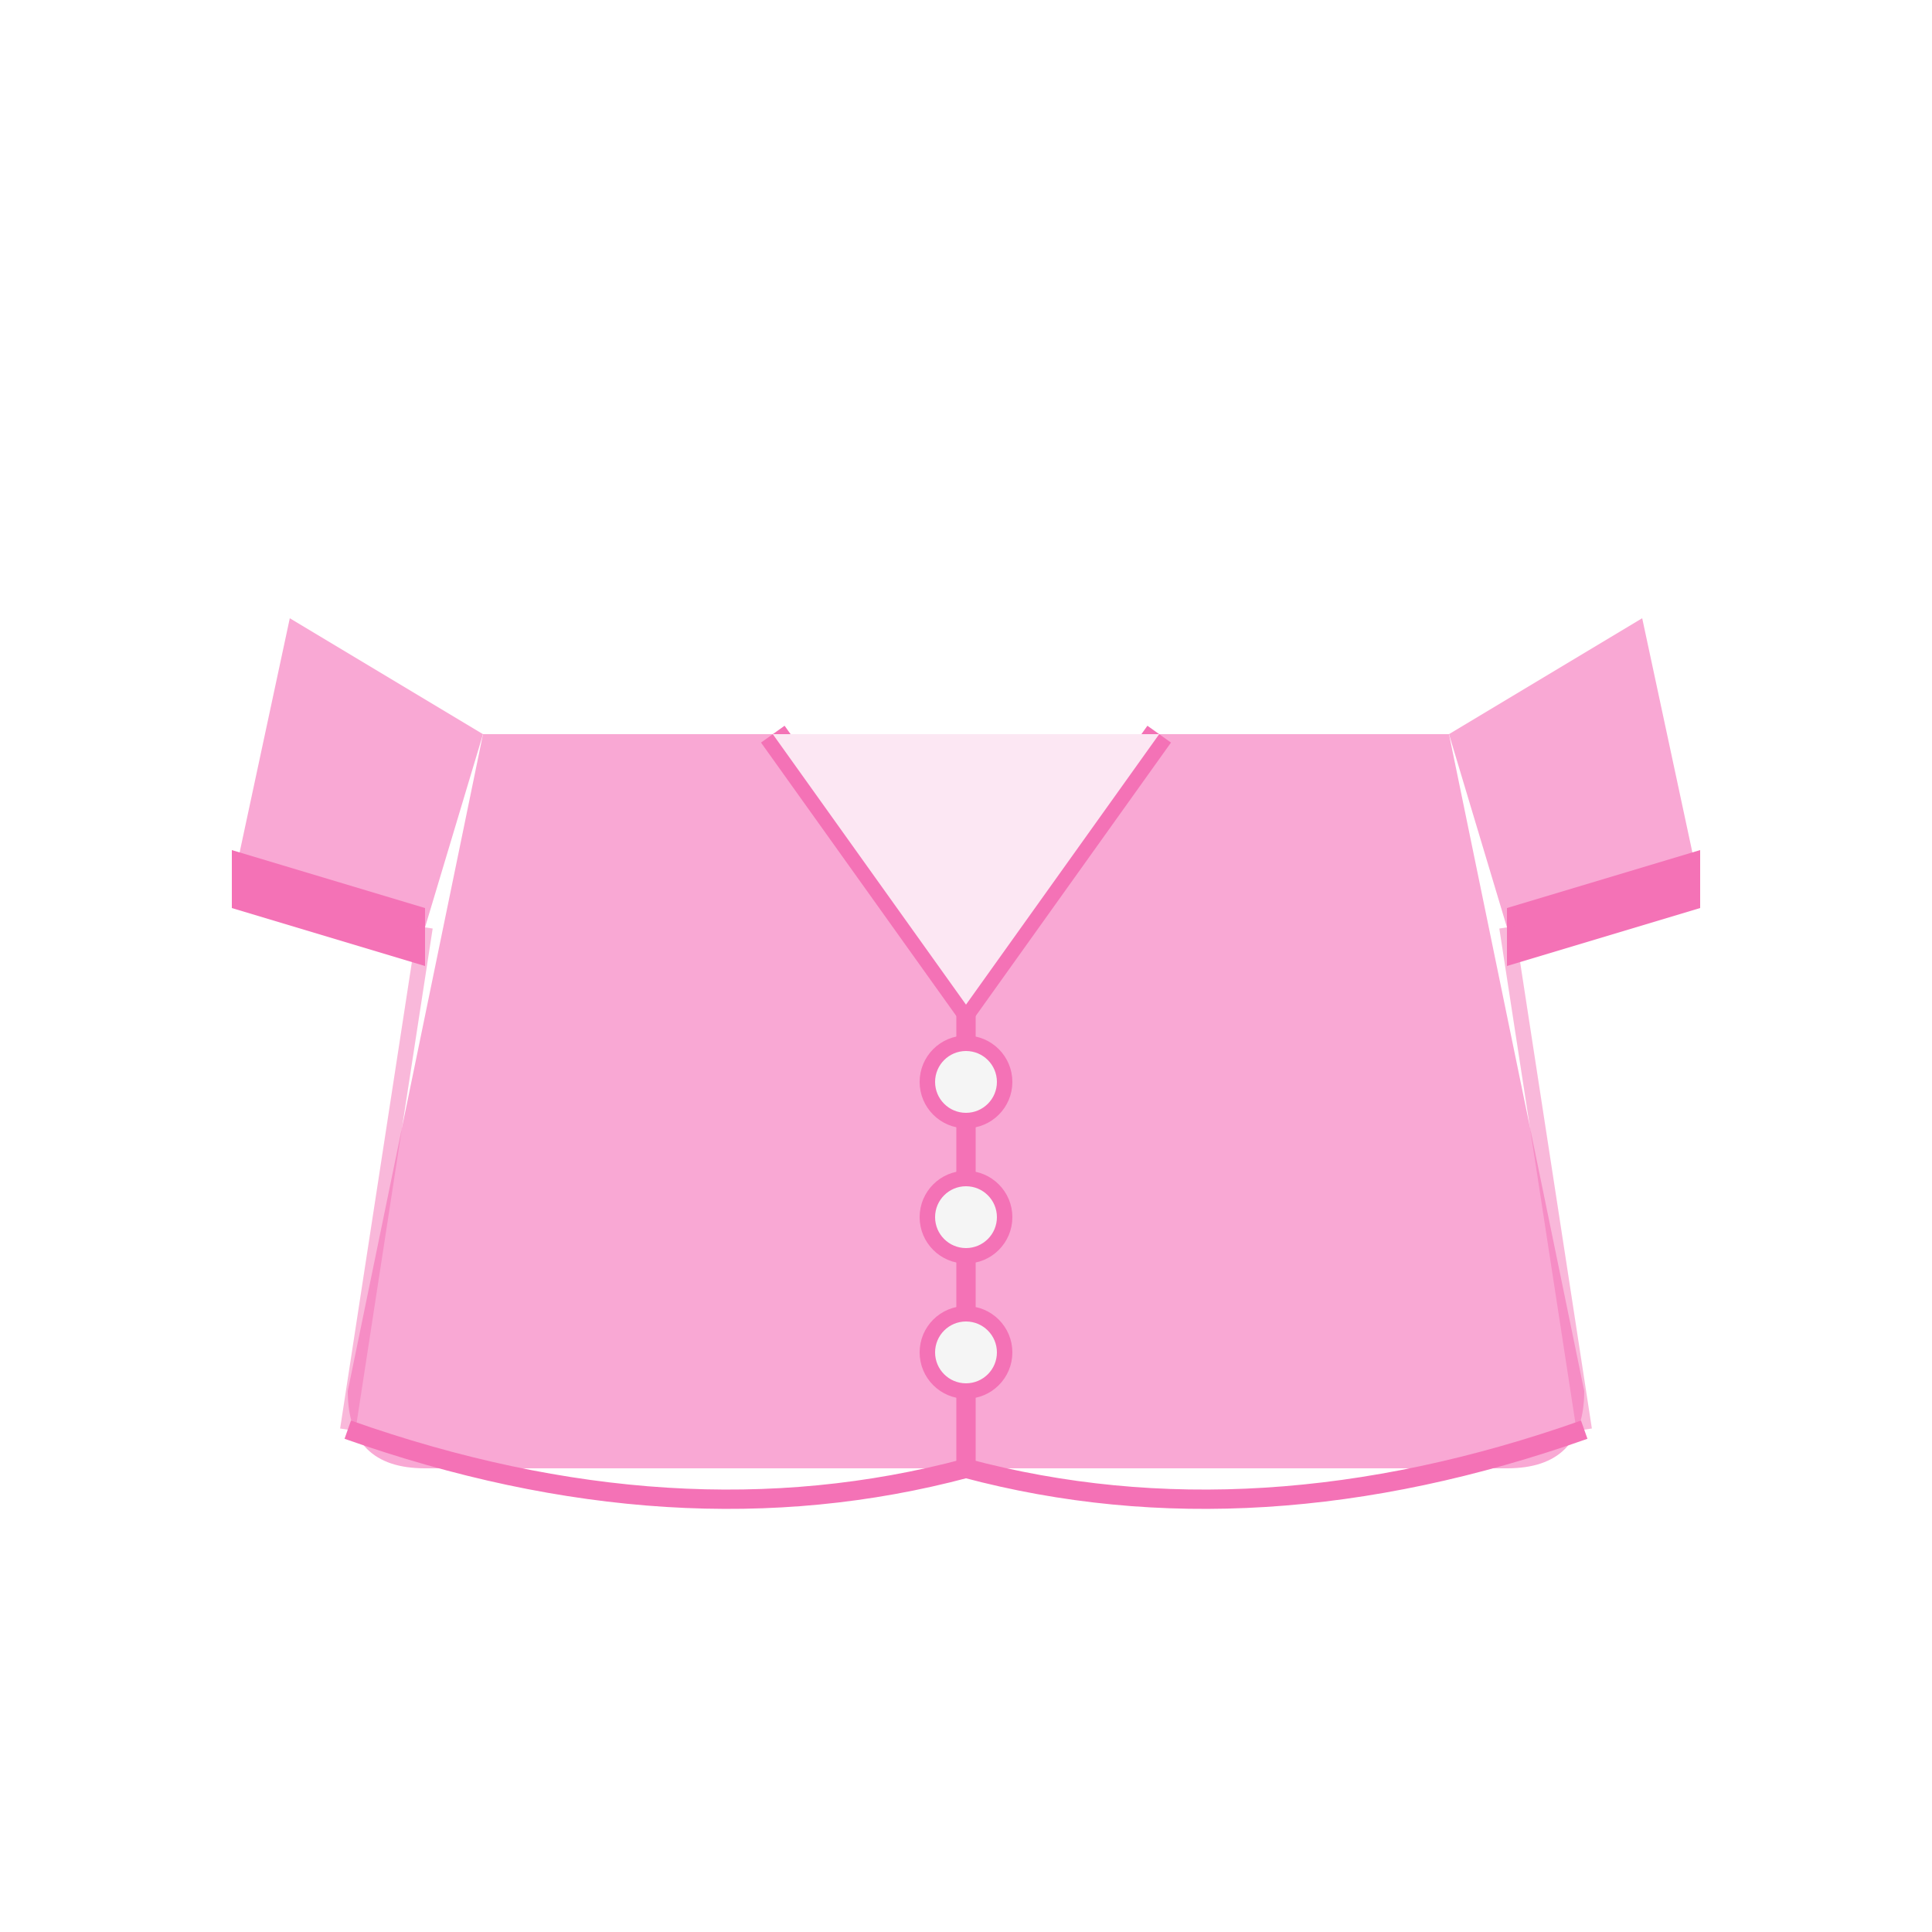
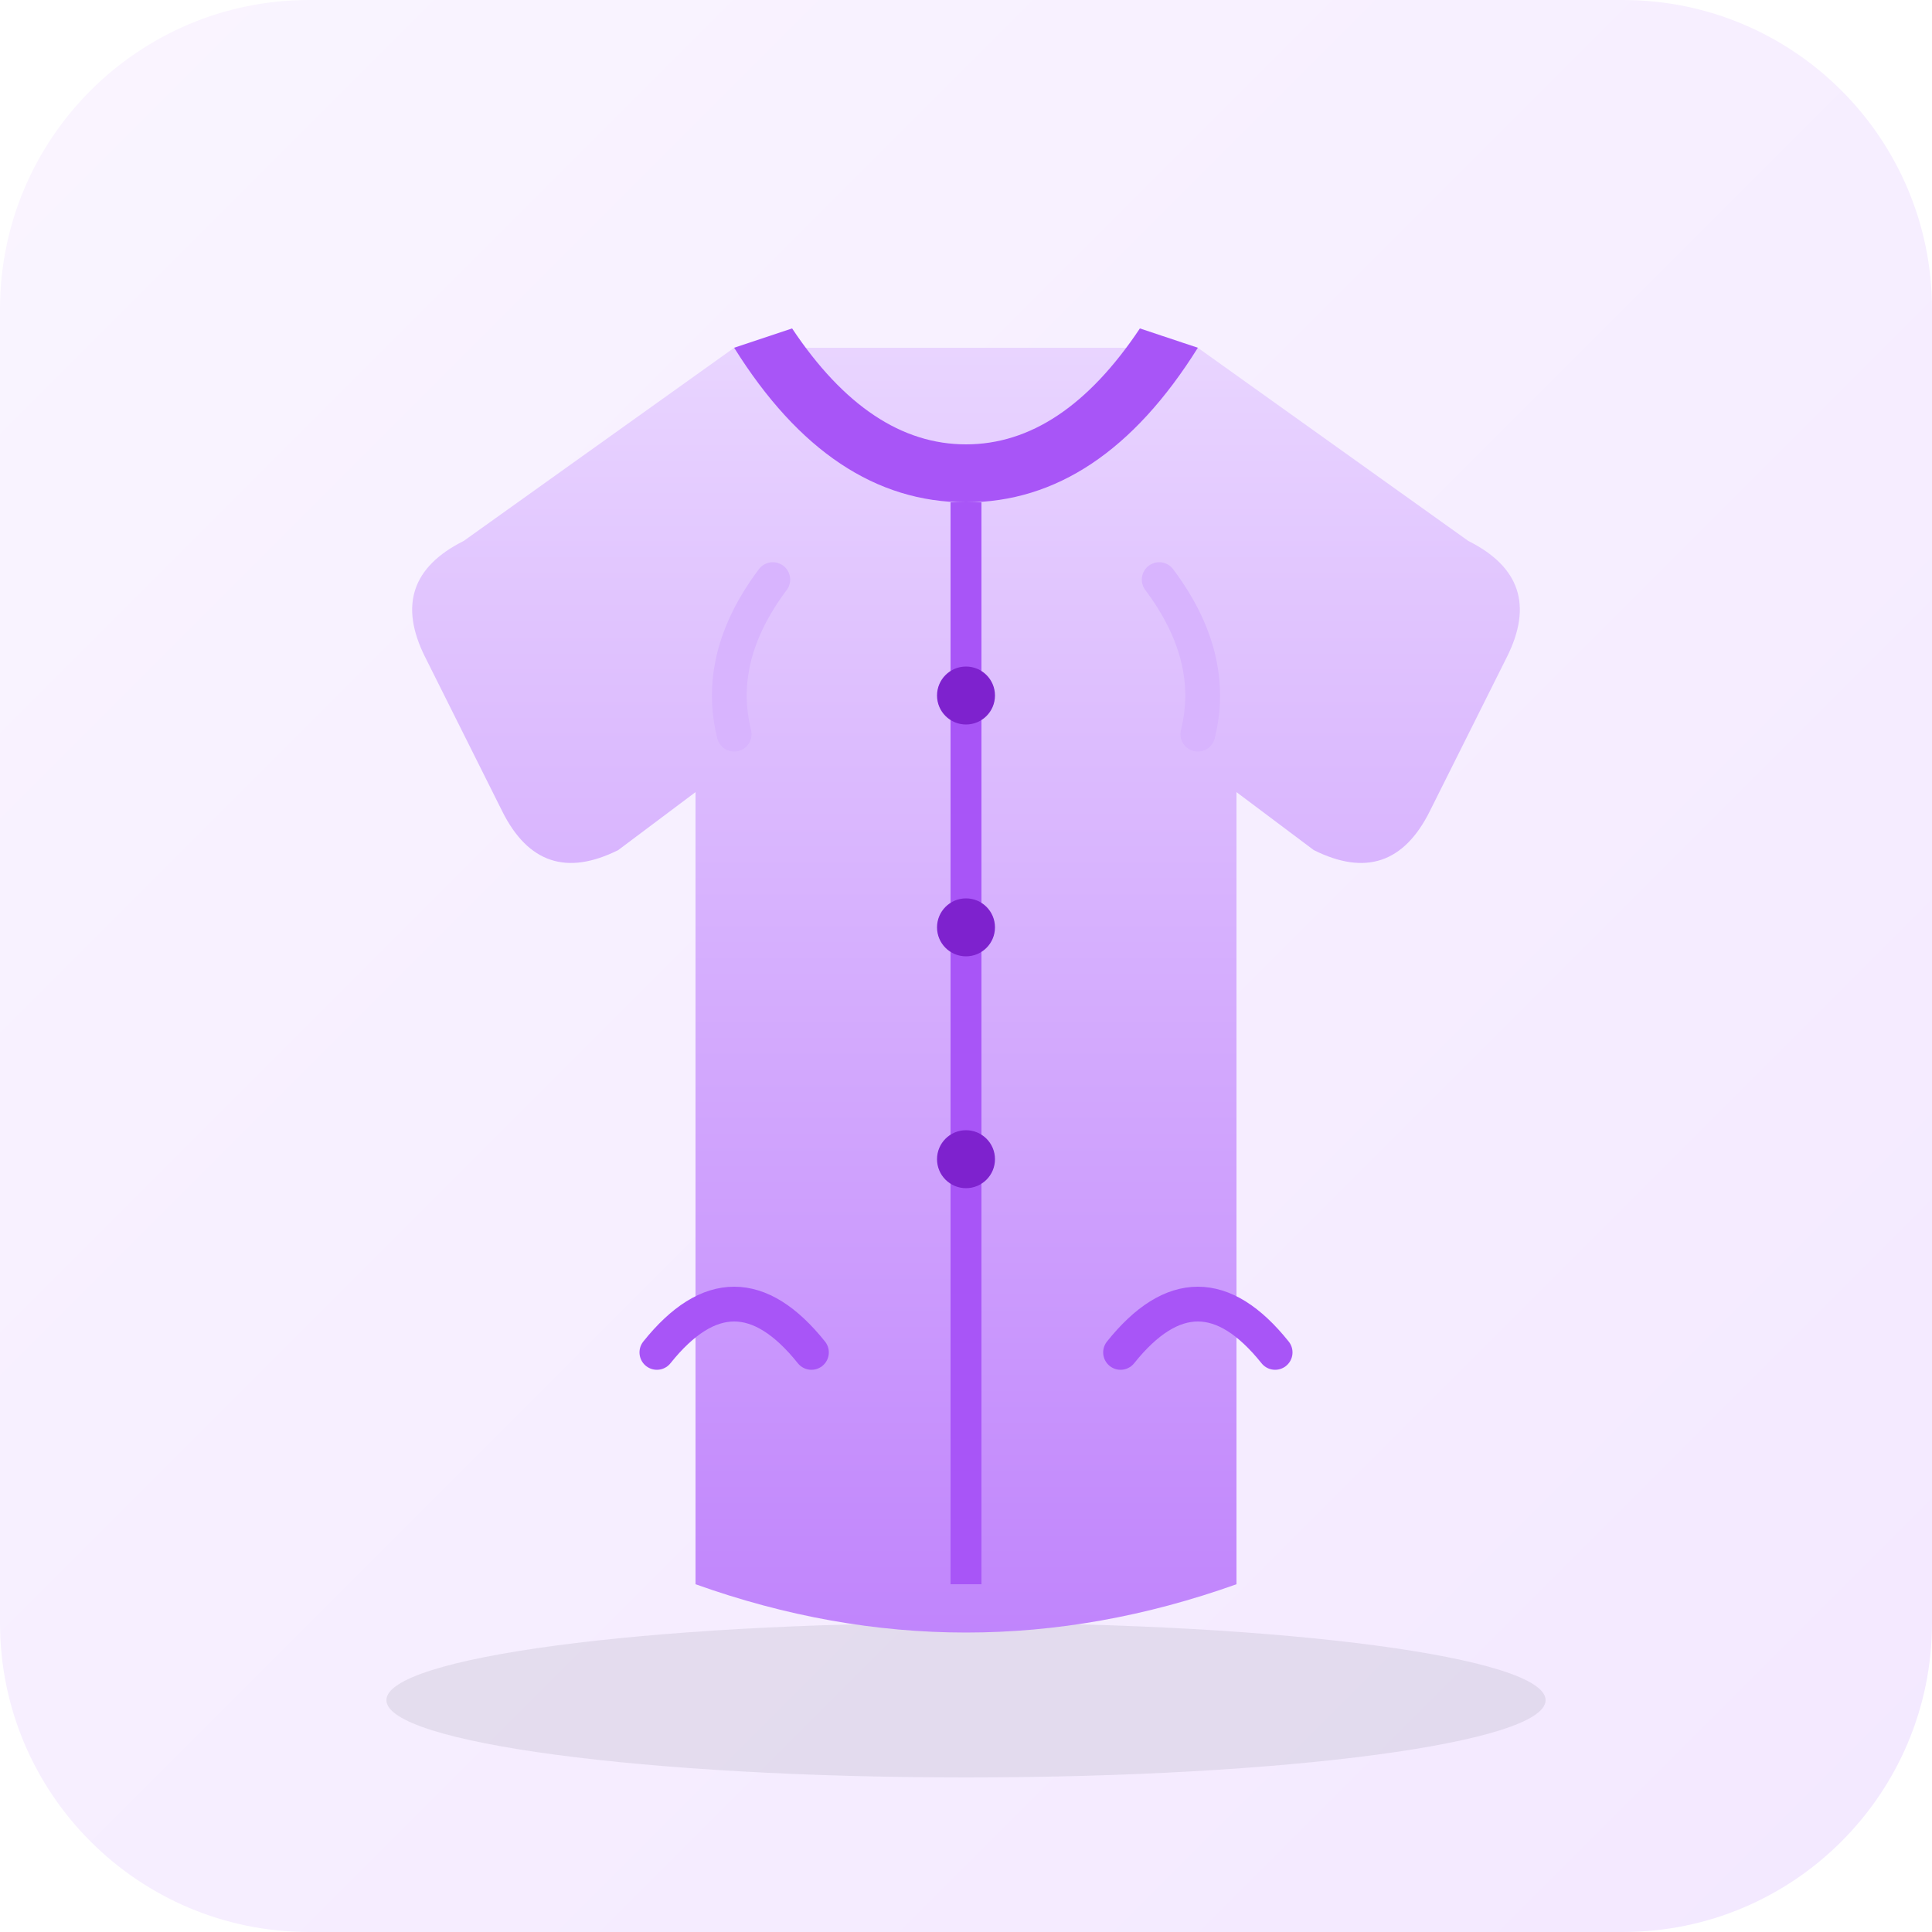
<svg xmlns="http://www.w3.org/2000/svg" viewBox="0 0 100 100">
-   <path d="M25 38 L18 72 Q18 76 22 76 L78 76 Q82 76 82 72 L75 38 Z" fill="#f9a8d4" />
-   <path d="M25 38 L15 32 L12 46 L22 48 Z" fill="#f9a8d4" />
-   <path d="M75 38 L85 32 L88 46 L78 48 Z" fill="#f9a8d4" />
-   <path d="M40 38 L50 52 L60 38" fill="#fce7f3" stroke="#f472b6" stroke-width="1.5" />
-   <path d="M40 38 L50 52 L60 38 L55 38 L50 48 L45 38 Z" fill="#fce7f3" />
-   <line x1="50" y1="52" x2="50" y2="76" stroke="#f472b6" stroke-width="1" />
-   <circle cx="50" cy="56" r="2" fill="#f5f5f5" stroke="#f472b6" stroke-width="0.8" />
-   <circle cx="50" cy="63" r="2" fill="#f5f5f5" stroke="#f472b6" stroke-width="0.8" />
-   <circle cx="50" cy="70" r="2" fill="#f5f5f5" stroke="#f472b6" stroke-width="0.8" />
-   <path d="M12 44 L22 47 L22 50 L12 47 Z" fill="#f472b6" />
-   <path d="M78 47 L88 44 L88 47 L78 50 Z" fill="#f472b6" />
-   <path d="M18 74 Q35 80 50 76 Q65 80 82 74" stroke="#f472b6" stroke-width="1" fill="none" />
-   <line x1="22" y1="48" x2="18" y2="74" stroke="#f472b6" stroke-width="0.8" opacity="0.5" />
-   <line x1="78" y1="48" x2="82" y2="74" stroke="#f472b6" stroke-width="0.8" opacity="0.5" />
+   <defs>
+     <linearGradient id="bru_bg" x1="0" y1="0" x2="1" y2="1">
+       <stop offset="0" stop-color="#faf5ff" />
+       <stop offset="1" stop-color="#f3e8ff" />
+     </linearGradient>
+     <linearGradient id="bru_cos" x1="0" y1="0" x2="0" y2="1">
+       <stop offset="0" stop-color="#e9d5ff" />
+       <stop offset="1" stop-color="#c084fc" />
+     </linearGradient>
+   </defs>
+   <rect width="100" height="100" rx="16" fill="url(#bru_bg)" />
+   <ellipse cx="50" cy="88" rx="30" ry="4" fill="#0f172a" opacity=".08" />
+   <path d="M38 18 h24 l14 10 q4 2 2 6 l-4 8 q-2 4 -6 2 l-4 -3 v41 q-14 5 -28 0 V41 l-4 3 q-4 2 -6 -2 l-4 -8 q-2 -4 2 -6 z" fill="url(#bru_cos)" />
+   <path d="M38 18 q5 8 12 8 q7 0 12 -8 l-3 -1 q-4 6 -9 6 q-5 0 -9 -6 z" fill="#a855f7" />
+   <path d="M50 26 v56" stroke="#a855f7" stroke-width="1.6" />
+   <circle cx="50" cy="36" r="1.5" fill="#7e22ce" />
+   <circle cx="50" cy="48" r="1.5" fill="#7e22ce" />
+   <circle cx="50" cy="60" r="1.5" fill="#7e22ce" />
+   <path d="M34 70 q4 -5 8 0 M58 70 q4 -5 8 0" stroke="#a855f7" stroke-width="1.8" fill="none" stroke-linecap="round" />
+   <path d="M40 30 q-3 4 -2 8 M60 30 q3 4 2 8" stroke="#d8b4fe" stroke-width="1.8" stroke-linecap="round" fill="none" />
</svg>
